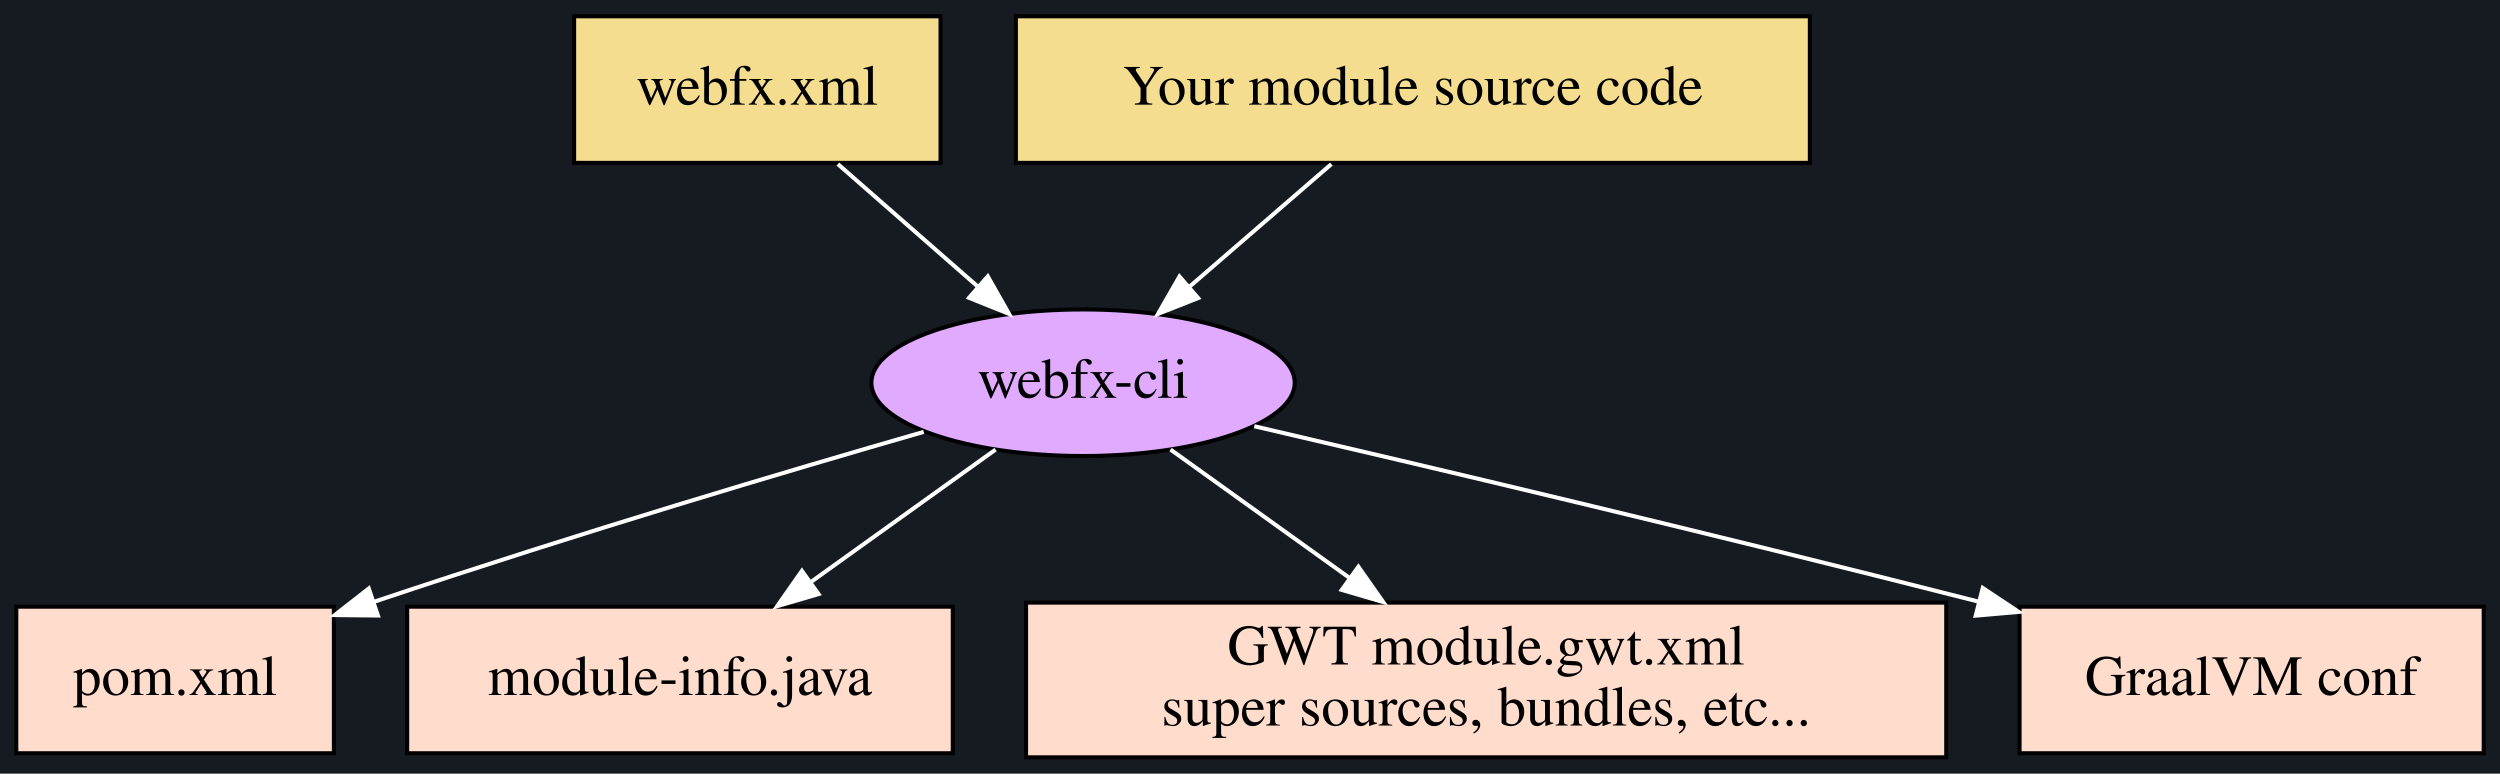
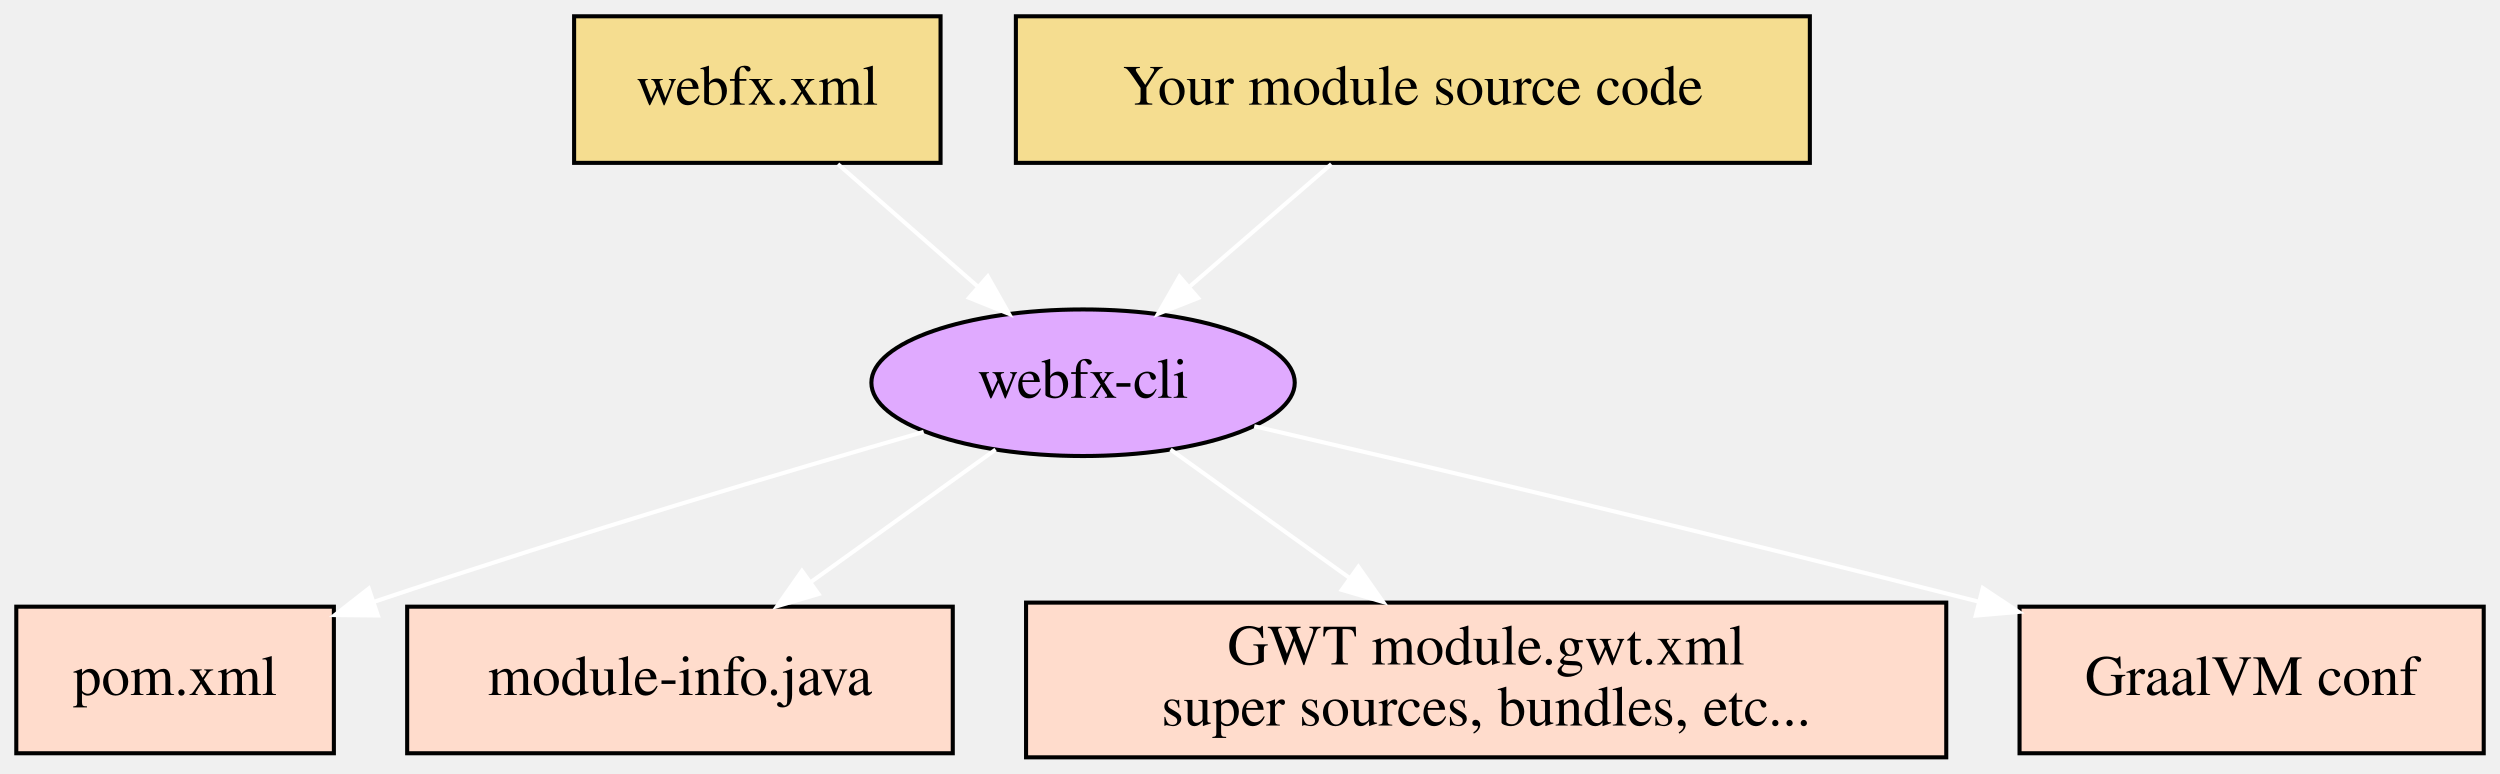
<svg xmlns="http://www.w3.org/2000/svg" height="190pt" preserveAspectRatio="xMidYMid meet" viewBox="0.00 0.00 614.00 190.00" width="614pt">
  <g class="graph" id="graph0" transform="scale(1 1) rotate(0) translate(4 186)">
-     <polygon fill="#161b21" points="-4,4 -4,-186 610,-186 610,4 -4,4" stroke="transparent" />
    <g class="node" id="node1">
      <ellipse cx="262" cy="-92" fill="#e0aaff" rx="51.99" ry="18" stroke="black" />
      <text font-family="Times,serif" font-size="14.00" text-anchor="middle" x="262" y="-88.3">webfx-cli</text>
    </g>
    <g class="node" id="node4">
      <polygon fill="#ffdccc" points="78,-37 0,-37 0,-1 78,-1 78,-37" stroke="black" />
      <text font-family="Times,serif" font-size="14.00" text-anchor="middle" x="39" y="-15.3">pom.xml</text>
    </g>
    <g class="edge" id="edge3">
      <path d="M222.85,-79.93C189.32,-70.27 139.56,-55.53 87.89,-38.21" fill="none" stroke="white" />
      <polygon fill="white" points="88.81,-34.83 78.22,-34.94 86.57,-41.46 88.81,-34.83" stroke="white" />
    </g>
    <g class="node" id="node5">
      <polygon fill="#ffdccc" points="230,-37 96,-37 96,-1 230,-1 230,-37" stroke="black" />
      <text font-family="Times,serif" font-size="14.00" text-anchor="middle" x="163" y="-15.3">module-info.java</text>
    </g>
    <g class="edge" id="edge4">
      <path d="M240.52,-75.59C227.3,-66.12 210.11,-53.79 195.28,-43.15" fill="none" stroke="white" />
      <polygon fill="white" points="197.03,-40.1 186.87,-37.12 192.95,-45.79 197.03,-40.1" stroke="white" />
    </g>
    <g class="node" id="node6">
      <polygon fill="#ffdccc" points="474,-38 248,-38 248,0 474,0 474,-38" stroke="black" />
      <text font-family="Times,serif" font-size="14.00" text-anchor="middle" x="361" y="-22.8">GWT module.gwt.xml</text>
      <text font-family="Times,serif" font-size="14.00" text-anchor="middle" x="361" y="-7.8">super sources, bundles, etc...</text>
    </g>
    <g class="edge" id="edge5">
      <path d="M283.48,-75.59C296.32,-66.39 312.9,-54.5 327.43,-44.07" fill="none" stroke="white" />
      <polygon fill="white" points="329.62,-46.81 335.71,-38.14 325.54,-41.12 329.62,-46.81" stroke="white" />
    </g>
    <g class="node" id="node7">
      <polygon fill="#ffdccc" points="606,-37 492,-37 492,-1 606,-1 606,-37" stroke="black" />
      <text font-family="Times,serif" font-size="14.00" text-anchor="middle" x="549" y="-15.3">GraalVM conf</text>
    </g>
    <g class="edge" id="edge6">
      <path d="M304.05,-81.32C346.5,-71.46 414.17,-55.5 481.81,-38.27" fill="none" stroke="white" />
      <polygon fill="white" points="482.97,-41.59 491.79,-35.72 481.24,-34.8 482.97,-41.59" stroke="white" />
    </g>
    <g class="node" id="node2">
      <polygon fill="#f5dd90" points="227,-182 137,-182 137,-146 227,-146 227,-182" stroke="black" />
      <text font-family="Times,serif" font-size="14.00" text-anchor="middle" x="182" y="-160.3">webfx.xml</text>
    </g>
    <g class="edge" id="edge1">
      <path d="M201.78,-145.7C212.13,-136.64 224.93,-125.44 236.06,-115.69" fill="none" stroke="white" />
      <polygon fill="white" points="238.6,-118.13 243.82,-108.91 233.99,-112.86 238.6,-118.13" stroke="white" />
    </g>
    <g class="node" id="node3">
      <polygon fill="#f5dd90" points="440.5,-182 245.5,-182 245.5,-146 440.5,-146 440.5,-182" stroke="black" />
      <text font-family="Times,serif" font-size="14.00" text-anchor="middle" x="343" y="-160.3">Your module source code</text>
    </g>
    <g class="edge" id="edge2">
      <path d="M322.98,-145.7C312.5,-136.64 299.53,-125.44 288.26,-115.69" fill="none" stroke="white" />
      <polygon fill="white" points="290.26,-112.8 280.41,-108.91 285.68,-118.09 290.26,-112.8" stroke="white" />
    </g>
  </g>
</svg>
